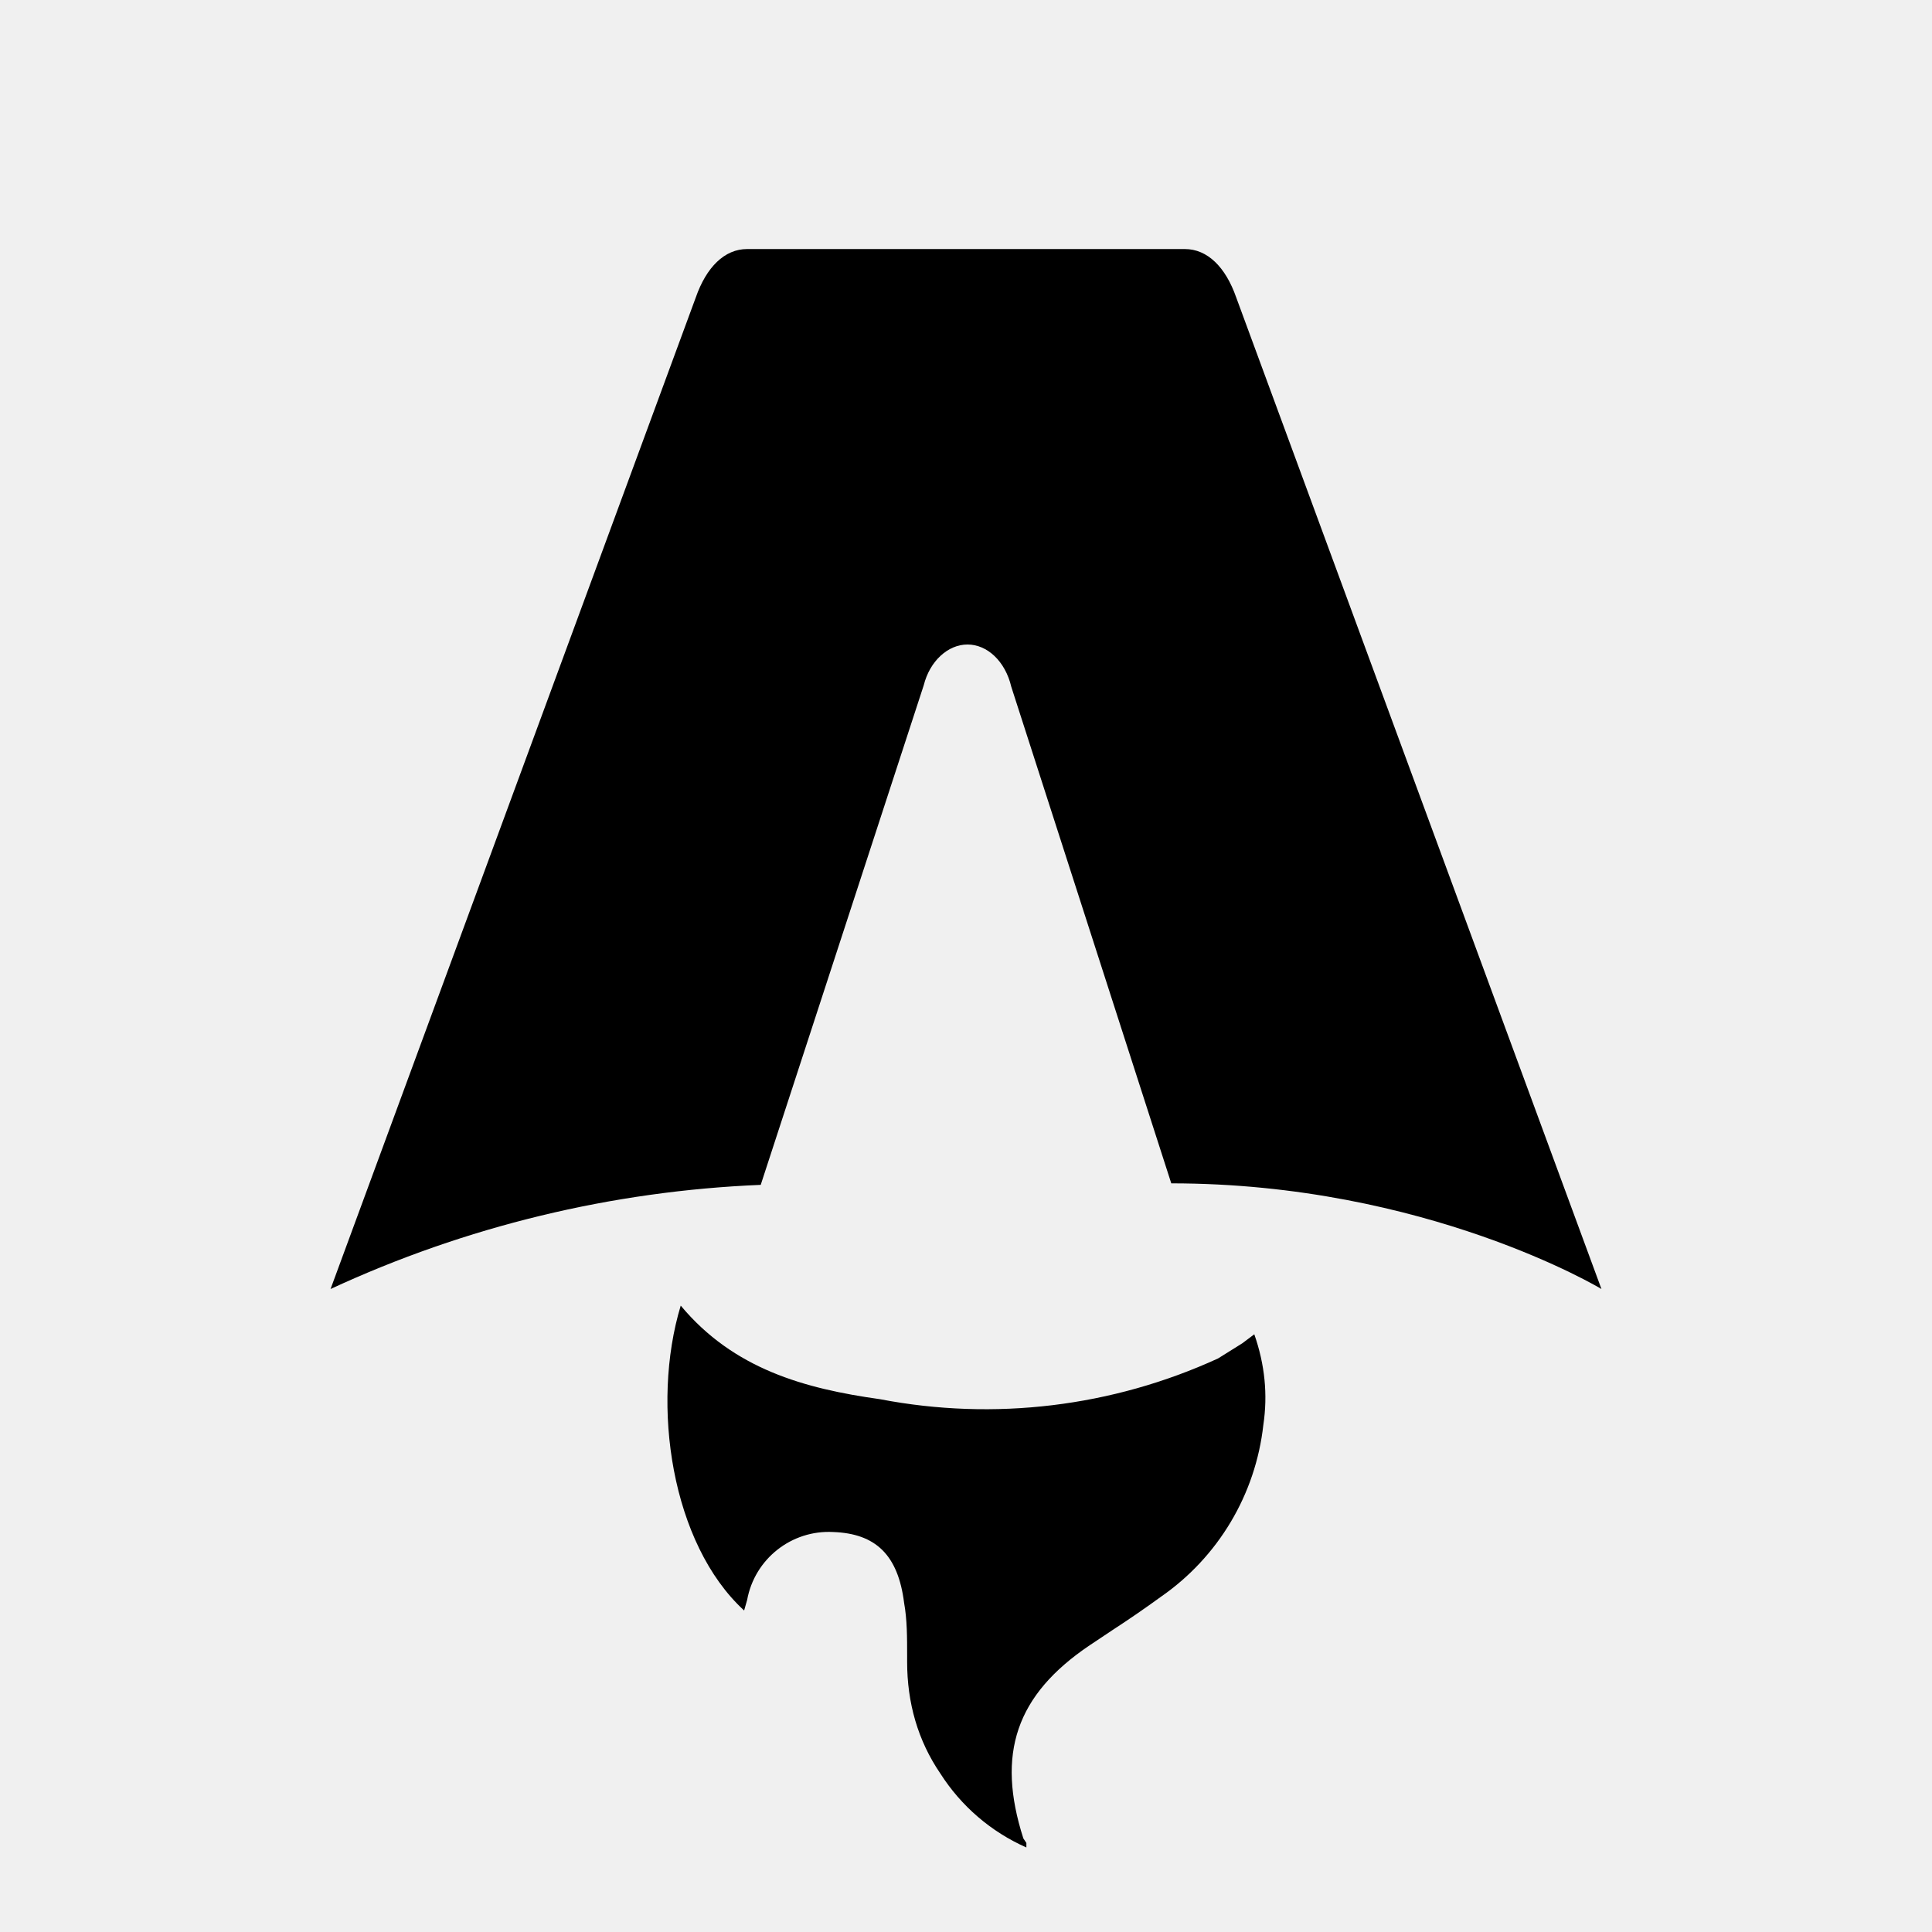
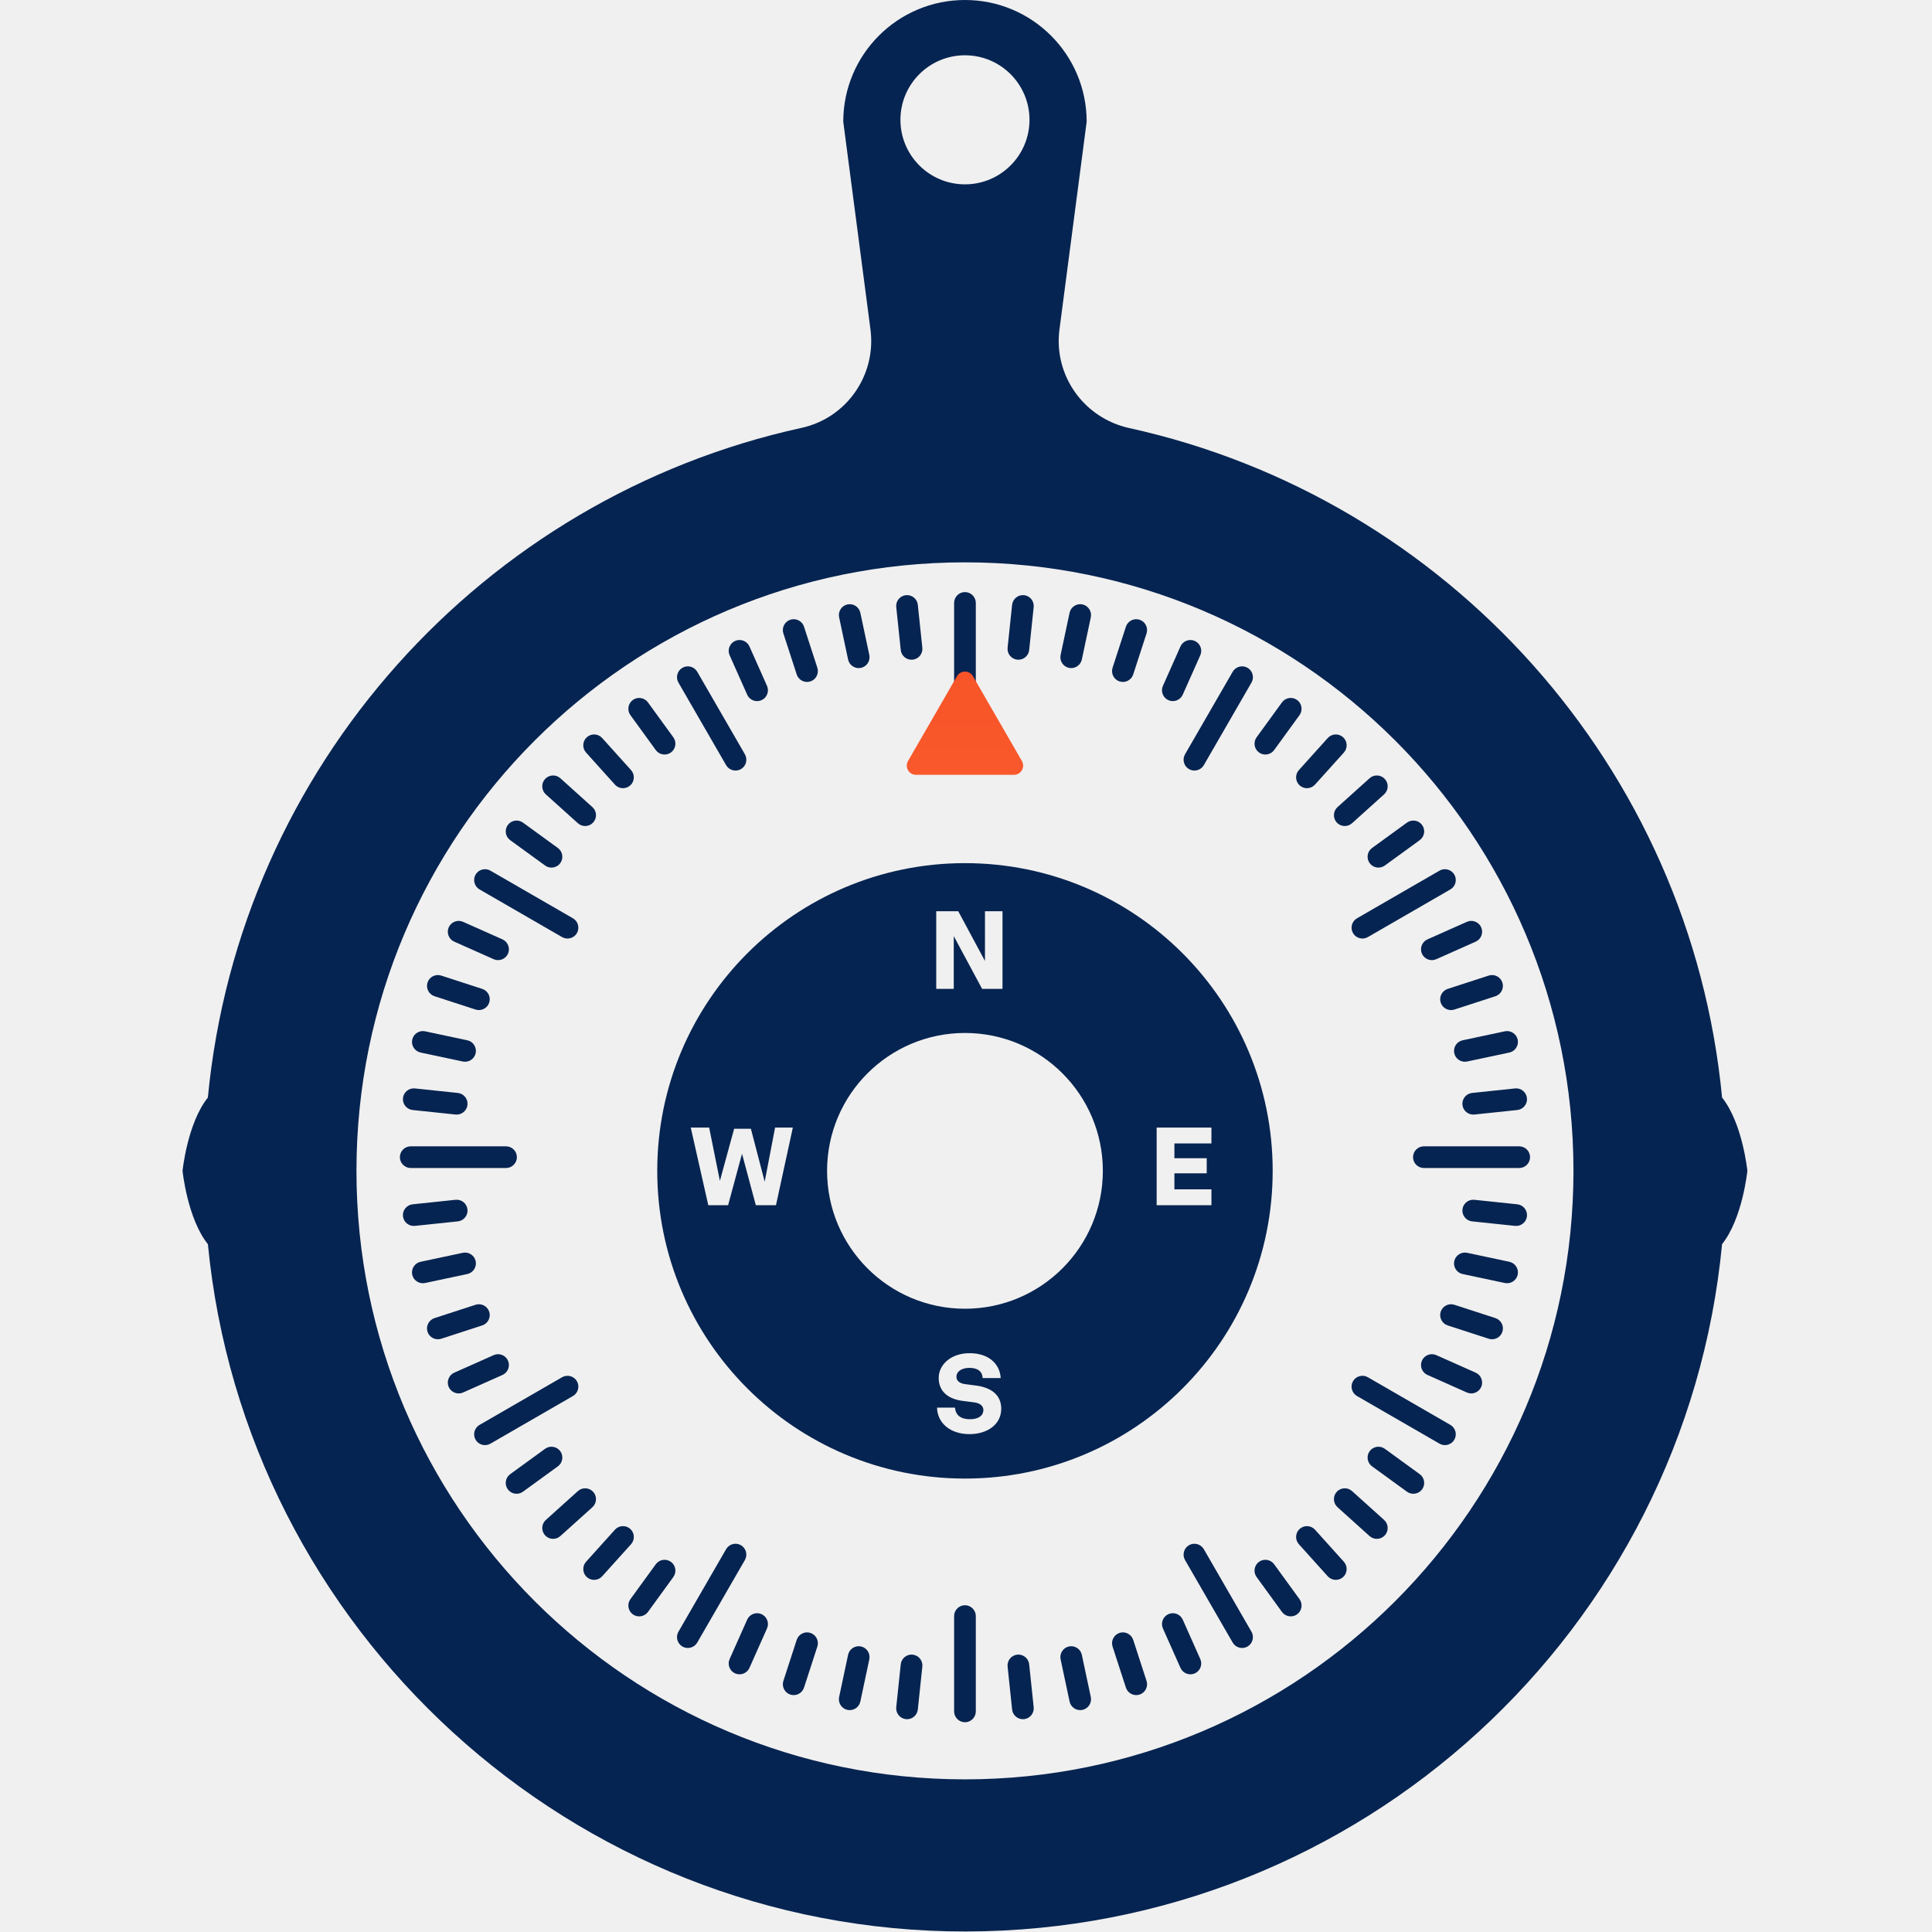
- <svg xmlns="http://www.w3.org/2000/svg" fill="none" viewBox="0 0 128 128">
-   <path d="M50.4 78.5a75.1 75.1 0 0 0-28.5 6.9l24.2-65.7c.7-2 1.9-3.2 3.4-3.2h29c1.5 0 2.7 1.2 3.4 3.2l24.2 65.7s-11.6-7-28.5-7L67 45.5c-.4-1.7-1.6-2.8-2.9-2.8-1.3 0-2.5 1.1-2.9 2.7L50.4 78.5Zm-1.1 28.2Zm-4.2-20.2c-2 6.6-.6 15.8 4.2 20.2a17.5 17.5 0 0 1 .2-.7 5.5 5.5 0 0 1 5.7-4.5c2.8.1 4.3 1.5 4.7 4.7.2 1.1.2 2.3.2 3.5v.4c0 2.7.7 5.2 2.2 7.4a13 13 0 0 0 5.7 4.9v-.3l-.2-.3c-1.8-5.6-.5-9.5 4.4-12.8l1.5-1a73 73 0 0 0 3.2-2.2 16 16 0 0 0 6.8-11.4c.3-2 .1-4-.6-6l-.8.6-1.6 1a37 37 0 0 1-22.4 2.7c-5-.7-9.7-2-13.2-6.2Z" />
-   <style>
-         path { fill: #000; }
-         @media (prefers-color-scheme: dark) {
-             path { fill: #FFF; }
-         }
-     </style>
+ <svg xmlns="http://www.w3.org/2000/svg" viewBox="-60 0 635 635">
+   <defs>
+     <linearGradient id="g" x1="272.99" y1="605.17" x2="272.99" y2="189.69" gradientUnits="userSpaceOnUse">
+       <stop offset="0" stop-color="#f78745" />
+       <stop offset="1" stop-color="#f85026" />
+     </linearGradient>
+   </defs>
+   <path fill="#062451" d="M506,360.739c-10.394-108.685-90.365-197.054-194.865-220.051-14.901-3.279-24.896-17.294-22.915-32.422l8.94-68.266C297.159,17.909,279.25 0,257.159 0s-40,17.909-40,40l8.941,68.271c1.968,15.026-7.85,29.119-22.654,32.36C98.817,163.538,18.721,251.964,8.319,360.739c-6.743,8.41-8.319,24.091-8.319,24.091,0,0,1.578,15.699,8.331,24.105,12.214,126.554,119.525,226.075,249.185,225.894,129.782-.181,236.372-99.258,248.483-225.909,6.743-8.41,8.319-24.091,8.319-24.091,0,0-1.576-15.681-8.319-24.091h0ZM257.159,18.171c11.713,0,21.209,9.496,21.209,21.209s-9.495,21.209-21.209,21.209-21.209-9.495-21.209-21.209,9.495-21.209,21.209-21.209ZM257.159,584.83c-110.457,0-200-89.543-200-200s89.543-200,200-200,200,89.543,200,200-89.543,200-200,200Z" />
+   <path fill="#062451" d="M253.593,229.494v-31.327c0-1.961,1.605-3.566,3.566-3.566s3.566,1.605,3.566,3.566v31.327c0,1.961-1.605,3.566-3.566,3.566s-3.566-1.605-3.566-3.566h0Z" />
+   <path fill="#062451" d="M260.725,531.166v31.327c0,1.961-1.605,3.566-3.566,3.566s-3.566-1.605-3.566-3.566v-31.327c0-1.961,1.605-3.566,3.566-3.566s3.566,1.605,3.566,3.566Z" />
+   <path fill="#062451" d="M243.148,212.901c.205,1.951-1.223,3.714-3.174,3.919h0c-1.951.205-3.714-1.223-3.919-3.174l-1.483-14.11c-.205-1.951,1.223-3.714,3.174-3.919s3.714,1.223,3.919,3.174l1.483,14.11h0Z" />
+   <path fill="#062451" d="M279.747,561.123c.205,1.951-1.223,3.714-3.174,3.919-1.951.205-3.714-1.223-3.919-3.174l-1.483-14.11c-.205-1.951,1.223-3.714,3.174-3.919h0c1.951-.205,3.714,1.223,3.919,3.174l1.483,14.11Z" />
+   <path fill="#062451" d="M225.723,215.283c.408,1.919-.828,3.822-2.747,4.23-1.919.408-3.822-.828-4.23-2.747l-2.95-13.877c-.408-1.919.828-3.822,2.747-4.23,1.919-.408,3.822.828,4.23,2.747l2.95,13.877Z" />
+   <path fill="#062451" d="M298.521,557.771c.408,1.919-.828,3.822-2.747,4.23-1.919.408-3.822-.828-4.229-2.747l-2.95-13.877c-.408-1.919.828-3.822,2.747-4.23,1.919-.408,3.822.828,4.23,2.747l2.95,13.877h0Z" />
+   <path fill="#062451" d="M208.643,219.473c.606,1.865-.424,3.888-2.29,4.494-1.865.606-3.888-.424-4.494-2.29l-4.384-13.493c-.606-1.865.424-3.888,2.29-4.494,1.865-.606,3.888.424,4.494,2.29l4.384,13.493h0Z" />
+   <path fill="#062451" d="M316.842,552.476c.606,1.865-.424,3.887-2.29,4.493-1.865.606-3.888-.424-4.494-2.29l-4.384-13.493c-.606-1.865.424-3.888,2.29-4.493,1.865-.606,3.888.424,4.494,2.29l4.384,13.493Z" />
+   <path fill="#062451" d="M192.095,225.426c.798,1.792-.015,3.911-1.807,4.708-1.792.798-3.91-.015-4.708-1.807l-5.771-12.961c-.798-1.792.015-3.91,1.807-4.708,1.792-.798,3.91.016,4.708,1.807l5.771,12.961Z" />
+   <path fill="#062451" d="M334.51,545.294c.798,1.792-.015,3.91-1.807,4.708-1.792.798-3.91-.016-4.708-1.807l-5.771-12.961c-.798-1.792.016-3.911,1.807-4.708h0c1.792-.798,3.911.016,4.708,1.808l5.771,12.961h0Z" />
+   <path fill="#062451" d="M162.989,224.355c-.981-1.699-.393-3.891,1.305-4.872,1.699-.981,3.891-.393,4.872,1.305l15.664,27.13c.981,1.699.393,3.891-1.305,4.872s-3.891.393-4.872-1.305l-15.664-27.13Z" />
+   <path fill="#062451" d="M351.329,536.305c.981,1.699.393,3.891-1.305,4.872-1.698.981-3.891.393-4.871-1.305l-15.664-27.13c-.981-1.698-.393-3.891,1.305-4.871,1.698-.981,3.891-.393,4.871,1.305l15.664,27.13Z" />
+   <path fill="#062451" d="M161.31,242.338c1.153,1.587.798,3.828-.789,4.981-1.587,1.153-3.828.798-4.981-.789l-8.339-11.478c-1.153-1.587-.798-3.828.789-4.981s3.828-.798,4.981.789l8.339,11.478h0Z" />
+   <path fill="#062451" d="M367.117,525.607c1.153,1.587.798,3.828-.789,4.981-1.587,1.153-3.828.798-4.981-.789l-8.339-11.478c-1.153-1.587-.798-3.828.789-4.981,1.587-1.153,3.828-.798,4.981.789l8.339,11.478h0Z" />
+   <path fill="#062451" d="M132.618,247.342c-1.312-1.458-1.194-3.724.264-5.036h0c1.458-1.312,3.724-1.194,5.036.264l9.493,10.543c1.312,1.458,1.194,3.724-.264,5.036s-3.724,1.194-5.036-.264l-9.493-10.543h0Z" />
+   <path fill="#062451" d="M381.701,513.318c1.312,1.458,1.194,3.724-.264,5.036h0c-1.458,1.312-3.724,1.194-5.036-.264l-9.493-10.543c-1.312-1.458-1.194-3.724.264-5.036,1.458-1.312,3.724-1.194,5.036.264l9.493,10.543h0Z" />
+   <path fill="#062451" d="M119.399,261.089c-1.458-1.312-1.576-3.579-.264-5.036,1.312-1.458,3.579-1.576,5.036-.264l10.543,9.493c1.458,1.312,1.576,3.579.264,5.036-1.312,1.458-3.579,1.576-5.036.264l-10.543-9.493h-0Z" />
+   <path fill="#062451" d="M394.919,499.571c1.458,1.312,1.576,3.579.264,5.036h-0c-1.312,1.458-3.579,1.576-5.036.264l-10.543-9.493c-1.458-1.312-1.576-3.579-.264-5.036,1.312-1.458,3.579-1.576,5.036-.264l10.543,9.493h0Z" />
+   <path fill="#062451" d="M106.901,271.161c1.153-1.587,3.394-1.942,4.981-.789l11.478,8.339c1.587,1.153,1.942,3.394.789,4.981-1.153,1.587-3.394,1.942-4.981.789l-11.478-8.339c-1.587-1.153-1.942-3.394-.789-4.981h0Z" />
+   <path fill="#062451" d="M407.418,489.499c-1.153,1.587-3.394,1.942-4.981.789l-11.478-8.339c-1.587-1.153-1.942-3.394-.789-4.981h0c1.153-1.587,3.394-1.942,4.981-.789l11.478,8.339c1.587,1.153,1.942,3.394.789,4.981h-0Z" />
+   <path fill="#062451" d="M96.312,287.465c.981-1.699,3.173-2.286,4.872-1.305l27.13,15.664c1.699.981,2.286,3.173,1.305,4.872-.981,1.699-3.173,2.286-4.872,1.305l-27.13-15.664c-1.699-.981-2.286-3.173-1.305-4.872Z" />
+   <path fill="#062451" d="M418.006,473.195c-.981,1.699-3.173,2.286-4.872,1.305l-27.13-15.664c-1.699-.981-2.286-3.173-1.305-4.871.981-1.699,3.173-2.286,4.871-1.305l27.13,15.664c1.698.981,2.286,3.173,1.305,4.871Z" />
+   <path fill="#062451" d="M87.487,304.787c.798-1.792,2.917-2.605,4.708-1.807l12.961,5.771c1.792.798,2.605,2.917,1.807,4.708-.798,1.792-2.916,2.605-4.708,1.807l-12.961-5.771c-1.792-.798-2.605-2.917-1.807-4.708Z" />
+   <path fill="#062451" d="M426.832,455.873c-.798,1.792-2.917,2.605-4.708,1.807l-12.961-5.771c-1.792-.798-2.605-2.917-1.807-4.708.798-1.792,2.916-2.605,4.708-1.807l12.961,5.771c1.792.798,2.605,2.917,1.807,4.708Z" />
+   <path fill="#062451" d="M80.52,322.936c.606-1.865,2.628-2.896,4.494-2.29l13.493,4.384c1.865.606,2.896,2.628,2.29,4.494-.606,1.865-2.628,2.896-4.494,2.29l-13.493-4.384c-1.865-.606-2.896-2.628-2.29-4.494h0Z" />
+   <path fill="#062451" d="M433.799,437.724c-.606,1.865-2.628,2.896-4.493,2.29l-13.493-4.384c-1.865-.606-2.896-2.628-2.29-4.494h0c.606-1.865,2.628-2.896,4.493-2.29l13.493,4.384c1.865.606,2.896,2.628,2.29,4.494Z" />
+   <path fill="#062451" d="M75.488,341.714c.408-1.919,2.311-3.155,4.23-2.747l13.877,2.95c1.919.408,3.155,2.311,2.747,4.23-.408,1.919-2.311,3.155-4.23,2.747l-13.877-2.95c-1.919-.408-3.155-2.311-2.747-4.23Z" />
+   <path fill="#062451" d="M438.83,418.945c-.408,1.919-2.311,3.155-4.23,2.747l-13.877-2.95c-1.919-.408-3.155-2.311-2.747-4.23.408-1.919,2.311-3.154,4.23-2.747l13.877,2.95c1.919.408,3.155,2.311,2.747,4.229h0Z" />
+   <path fill="#062451" d="M72.447,360.916c.205-1.951,1.969-3.379,3.919-3.174l14.11,1.483c1.951.205,3.379,1.969,3.174,3.919s-1.969,3.379-3.919,3.174l-14.11-1.483c-1.951-.205-3.379-1.969-3.174-3.919h0Z" />
+   <path fill="#062451" d="M441.872,399.744c-.205,1.951-1.969,3.379-3.919,3.174l-14.11-1.483c-1.951-.205-3.379-1.969-3.174-3.919s1.969-3.379,3.919-3.174l14.11,1.483c1.95.205,3.379,1.969,3.174,3.919Z" />
+   <path fill="#062451" d="M71.429,380.33c0-1.961,1.605-3.566,3.566-3.566h31.327c1.961,0,3.566,1.605,3.566,3.566s-1.605,3.566-3.566,3.566h-31.327c-1.961,0-3.566-1.605-3.566-3.566Z" />
+   <path fill="#062451" d="M442.889,380.33c0,1.961-1.605,3.566-3.566,3.566h-31.327c-1.961,0-3.566-1.605-3.566-3.566s1.605-3.566,3.566-3.566h31.327c1.961,0,3.566,1.605,3.566,3.566Z" />
+   <path fill="#062451" d="M72.447,399.744c-.205-1.951,1.223-3.714,3.174-3.919l14.11-1.483c1.951-.205,3.714,1.223,3.919,3.174s-1.223,3.714-3.174,3.919l-14.11,1.483c-1.951.205-3.714-1.223-3.919-3.174h0Z" />
+   <path fill="#062451" d="M441.872,360.916c.205,1.951-1.223,3.714-3.174,3.919l-14.11,1.483c-1.951.205-3.714-1.223-3.919-3.174s1.223-3.714,3.174-3.919l14.11-1.483c1.951-.205,3.714,1.223,3.919,3.174Z" />
+   <path fill="#062451" d="M93.595,418.742l-13.877,2.95c-1.919.408-3.822-.828-4.23-2.747-.408-1.919.828-3.822,2.747-4.229l13.877-2.95c1.919-.408,3.822.828,4.23,2.747.408,1.919-.828,3.822-2.747,4.23h0Z" />
+   <path fill="#062451" d="M420.723,341.918l13.877-2.95c1.919-.408,3.822.828,4.23,2.747.408,1.919-.828,3.822-2.747,4.23l-13.877,2.95c-1.919.408-3.822-.828-4.23-2.747-.408-1.919.828-3.822,2.747-4.23Z" />
+   <path fill="#062451" d="M98.506,435.629l-13.493,4.384c-1.865.606-3.888-.424-4.494-2.29-.606-1.865.424-3.888,2.29-4.494l13.493-4.384c1.865-.606,3.888.424,4.494,2.29h0c.606,1.865-.424,3.888-2.29,4.494h0Z" />
+   <path fill="#062451" d="M415.812,325.031l13.493-4.384c1.865-.606,3.888.424,4.493,2.29.606,1.865-.424,3.888-2.29,4.494l-13.493,4.384c-1.865.606-3.888-.424-4.493-2.29-.606-1.865.424-3.888,2.29-4.494h0Z" />
+   <path fill="#062451" d="M105.156,451.91l-12.961,5.771c-1.792.798-3.91-.015-4.708-1.807-.798-1.792.016-3.91,1.807-4.708l12.961-5.771c1.792-.798,3.911.015,4.708,1.807.798,1.792-.015,3.91-1.807,4.708Z" />
+   <path fill="#062451" d="M409.163,308.75l12.961-5.771c1.792-.798,3.91.015,4.708,1.807.798,1.792-.016,3.91-1.807,4.708l-12.961,5.771c-1.792.798-3.911-.016-4.708-1.807-.798-1.792.015-3.91,1.807-4.708Z" />
+   <path fill="#062451" d="M128.314,458.837l-27.13,15.664c-1.699.981-3.891.393-4.872-1.305-.981-1.698-.393-3.891,1.305-4.871l27.13-15.664c1.699-.981,3.891-.393,4.872,1.305.981,1.698.393,3.891-1.305,4.871h0Z" />
+   <path fill="#062451" d="M386.004,301.823l27.13-15.664c1.699-.981,3.891-.393,4.872,1.305s.393,3.891-1.305,4.872l-27.13,15.664c-1.698.981-3.891.393-4.871-1.305s-.393-3.891,1.305-4.872Z" />
+   <path fill="#062451" d="M123.36,481.949l-11.478,8.339c-1.587,1.153-3.828.798-4.981-.789s-.798-3.828.789-4.981l11.478-8.339c1.587-1.153,3.828-.798,4.981.789h0c1.153,1.587.798,3.828-.789,4.981h0Z" />
+   <path fill="#062451" d="M390.959,278.711l11.478-8.339c1.587-1.153,3.828-.798,4.981.789,1.153,1.587.798,3.828-.789,4.981l-11.478,8.339c-1.587,1.153-3.828.798-4.981-.789-1.153-1.587-.798-3.828.789-4.981h0Z" />
+   <path fill="#062451" d="M134.715,495.378l-10.543,9.493c-1.458,1.312-3.724,1.193-5.036-.264s-1.194-3.724.264-5.036l10.543-9.493c1.458-1.312,3.724-1.194,5.036.264,1.312,1.458,1.194,3.724-.264,5.036h0Z" />
+   <path fill="#062451" d="M379.603,265.282l10.543-9.493c1.458-1.312,3.724-1.194,5.036.264h0c1.312,1.458,1.194,3.724-.264,5.036l-10.543,9.493c-1.458,1.312-3.724,1.194-5.036-.264-1.312-1.458-1.194-3.724.264-5.036h0Z" />
+   <path fill="#062451" d="M147.411,507.547l-9.493,10.543c-1.312,1.458-3.579,1.576-5.036.264h-0c-1.458-1.312-1.576-3.579-.264-5.036l9.493-10.543c1.312-1.458,3.579-1.576,5.036-.264,1.458,1.312,1.576,3.579.264,5.036v-0Z" />
+   <path fill="#062451" d="M366.907,253.113l9.493-10.543c1.312-1.458,3.579-1.576,5.036-.264,1.458,1.312,1.576,3.579.264,5.036l-9.493,10.543c-1.312,1.458-3.579,1.576-5.036.264s-1.576-3.579-.264-5.036h0Z" />
+   <path fill="#062451" d="M161.31,518.322l-8.339,11.478c-1.153,1.587-3.394,1.942-4.981.789-1.587-1.153-1.942-3.394-.789-4.981l8.339-11.478c1.153-1.587,3.394-1.942,4.981-.789,1.587,1.153,1.942,3.394.789,4.981h0Z" />
+   <path fill="#062451" d="M353.008,242.338l8.339-11.478c1.153-1.587,3.394-1.942,4.981-.789s1.942,3.394.789,4.981l-8.339,11.478c-1.153,1.587-3.394,1.942-4.981.789-1.587-1.153-1.942-3.394-.789-4.981h0Z" />
+   <path fill="#062451" d="M184.829,512.741l-15.664,27.13c-.981,1.699-3.173,2.286-4.872,1.305-1.699-.981-2.286-3.173-1.305-4.872l15.664-27.13c.981-1.699,3.173-2.286,4.872-1.305s2.286,3.173,1.305,4.871h0Z" />
+   <path fill="#062451" d="M351.329,224.355l-15.664,27.13c-.981,1.699-3.173,2.286-4.871,1.305-1.699-.981-2.286-3.173-1.305-4.872l15.664-27.13c.981-1.699,3.173-2.286,4.871-1.305,1.699.981,2.286,3.173,1.305,4.872Z" />
+   <path fill="#062451" d="M192.095,535.234l-5.771,12.961c-.798,1.792-2.917,2.605-4.708,1.807-1.792-.798-2.605-2.917-1.807-4.708l5.771-12.961c.798-1.792,2.917-2.605,4.708-1.808h0c1.792.798,2.605,2.917,1.807,4.708h0Z" />
+   <path fill="#062451" d="M322.223,225.426l5.771-12.961c.798-1.792,2.917-2.605,4.708-1.807,1.792.798,2.605,2.917,1.807,4.708l-5.771,12.961c-.798,1.792-2.917,2.605-4.708,1.807h0c-1.792-.798-2.605-2.917-1.807-4.708Z" />
+   <path fill="#062451" d="M208.643,541.187l-4.384,13.493c-.606,1.865-2.628,2.896-4.494,2.29-1.865-.606-2.896-2.628-2.29-4.493l4.384-13.493c.606-1.865,2.628-2.896,4.494-2.29,1.865.606,2.896,2.628,2.29,4.493h0Z" />
+   <path fill="#062451" d="M316.842,208.184l-4.384,13.493c-.606,1.865-2.628,2.896-4.494,2.29s-2.896-2.628-2.29-4.494l4.384-13.493c.606-1.865,2.628-2.896,4.494-2.29,1.865.606,2.896,2.628,2.29,4.494h0Z" />
+   <path fill="#062451" d="M225.723,545.377l-2.95,13.877c-.408,1.919-2.311,3.155-4.23,2.747-1.919-.408-3.155-2.311-2.747-4.23l2.95-13.877c.408-1.919,2.311-3.155,4.23-2.747,1.919.408,3.155,2.311,2.747,4.23Z" />
+   <path fill="#062451" d="M298.521,202.888l-2.95,13.877c-.408,1.919-2.311,3.155-4.23,2.747-1.919-.408-3.154-2.311-2.747-4.23l2.95-13.877c.408-1.919,2.311-3.155,4.229-2.747,1.919.408,3.155,2.311,2.747,4.23h0Z" />
+   <path fill="#062451" d="M243.148,547.759l-1.483,14.11c-.205,1.95-1.969,3.379-3.919,3.174-1.951-.205-3.379-1.969-3.174-3.919l1.483-14.11c.205-1.951,1.969-3.379,3.919-3.174h0c1.951.205,3.379,1.969,3.174,3.919Z" />
+   <path fill="#062451" d="M279.747,199.537l-1.483,14.11c-.205,1.951-1.969,3.379-3.919,3.174s-3.379-1.969-3.174-3.919l1.483-14.11c.205-1.951,1.969-3.379,3.919-3.174s3.379,1.969,3.174,3.919h0Z" />
+   <path fill="url(#g)" d="M275.872,250.121c1.166,2.019-.291,4.544-2.623,4.544h-32.179c-2.332,0-3.789-2.524-2.623-4.544l16.089-27.868c1.166-2.019,4.081-2.019,5.247,0l16.09,27.868Z" />
+   <path fill="#062451" d="M257.159,283.692c-55.857,0-101.138,45.281-101.138,101.138s45.281,101.138,101.138,101.138,101.138-45.281,101.138-101.138-45.281-101.138-101.138-101.138ZM247.715,299.497h7.236l8.785,16.346v-16.346h5.761v25.527h-6.697l-9.324-17.354v17.354h-5.761v-25.527ZM195.044,396.123h-6.624l-4.537-16.922-4.573,16.922h-6.516l-5.761-25.526h6.048l3.529,17.533,4.68-17.137h5.509l4.537,17.389,3.419-17.785h5.833v-0s-5.544,25.526-5.544,25.526ZM258.606,471.363c-6.122,0-10.513-3.527-10.622-8.711h5.905c.18,2.483,1.907,3.816,4.896,3.816,3.025,0,4.43-1.333,4.43-3.025,0-1.188-.864-2.232-3.025-2.519l-3.672-.469c-4.752-.576-7.992-3.023-7.992-7.56,0-4.321,3.959-8.137,10.153-8.137s9.936,3.42,10.225,8.172h-5.94c-.037-1.979-1.441-3.347-4.321-3.347-2.772,0-4.285,1.331-4.285,2.88,0,1.403,1.009,2.232,2.988,2.484l3.313.432c4.752.576,8.424,2.843,8.424,7.632,0,5.186-4.573,8.353-10.477,8.353ZM257.159,430.149c-25.029,0-45.319-20.29-45.319-45.319s20.29-45.319,45.319-45.319,45.319,20.29,45.319,45.319-20.29,45.319-45.319,45.319ZM336.618,380.678v4.969h-10.62v5.256h12.168v5.221h-18.002v-25.526h18.002v5.221h-12.168v4.86h10.62Z" />
</svg>
